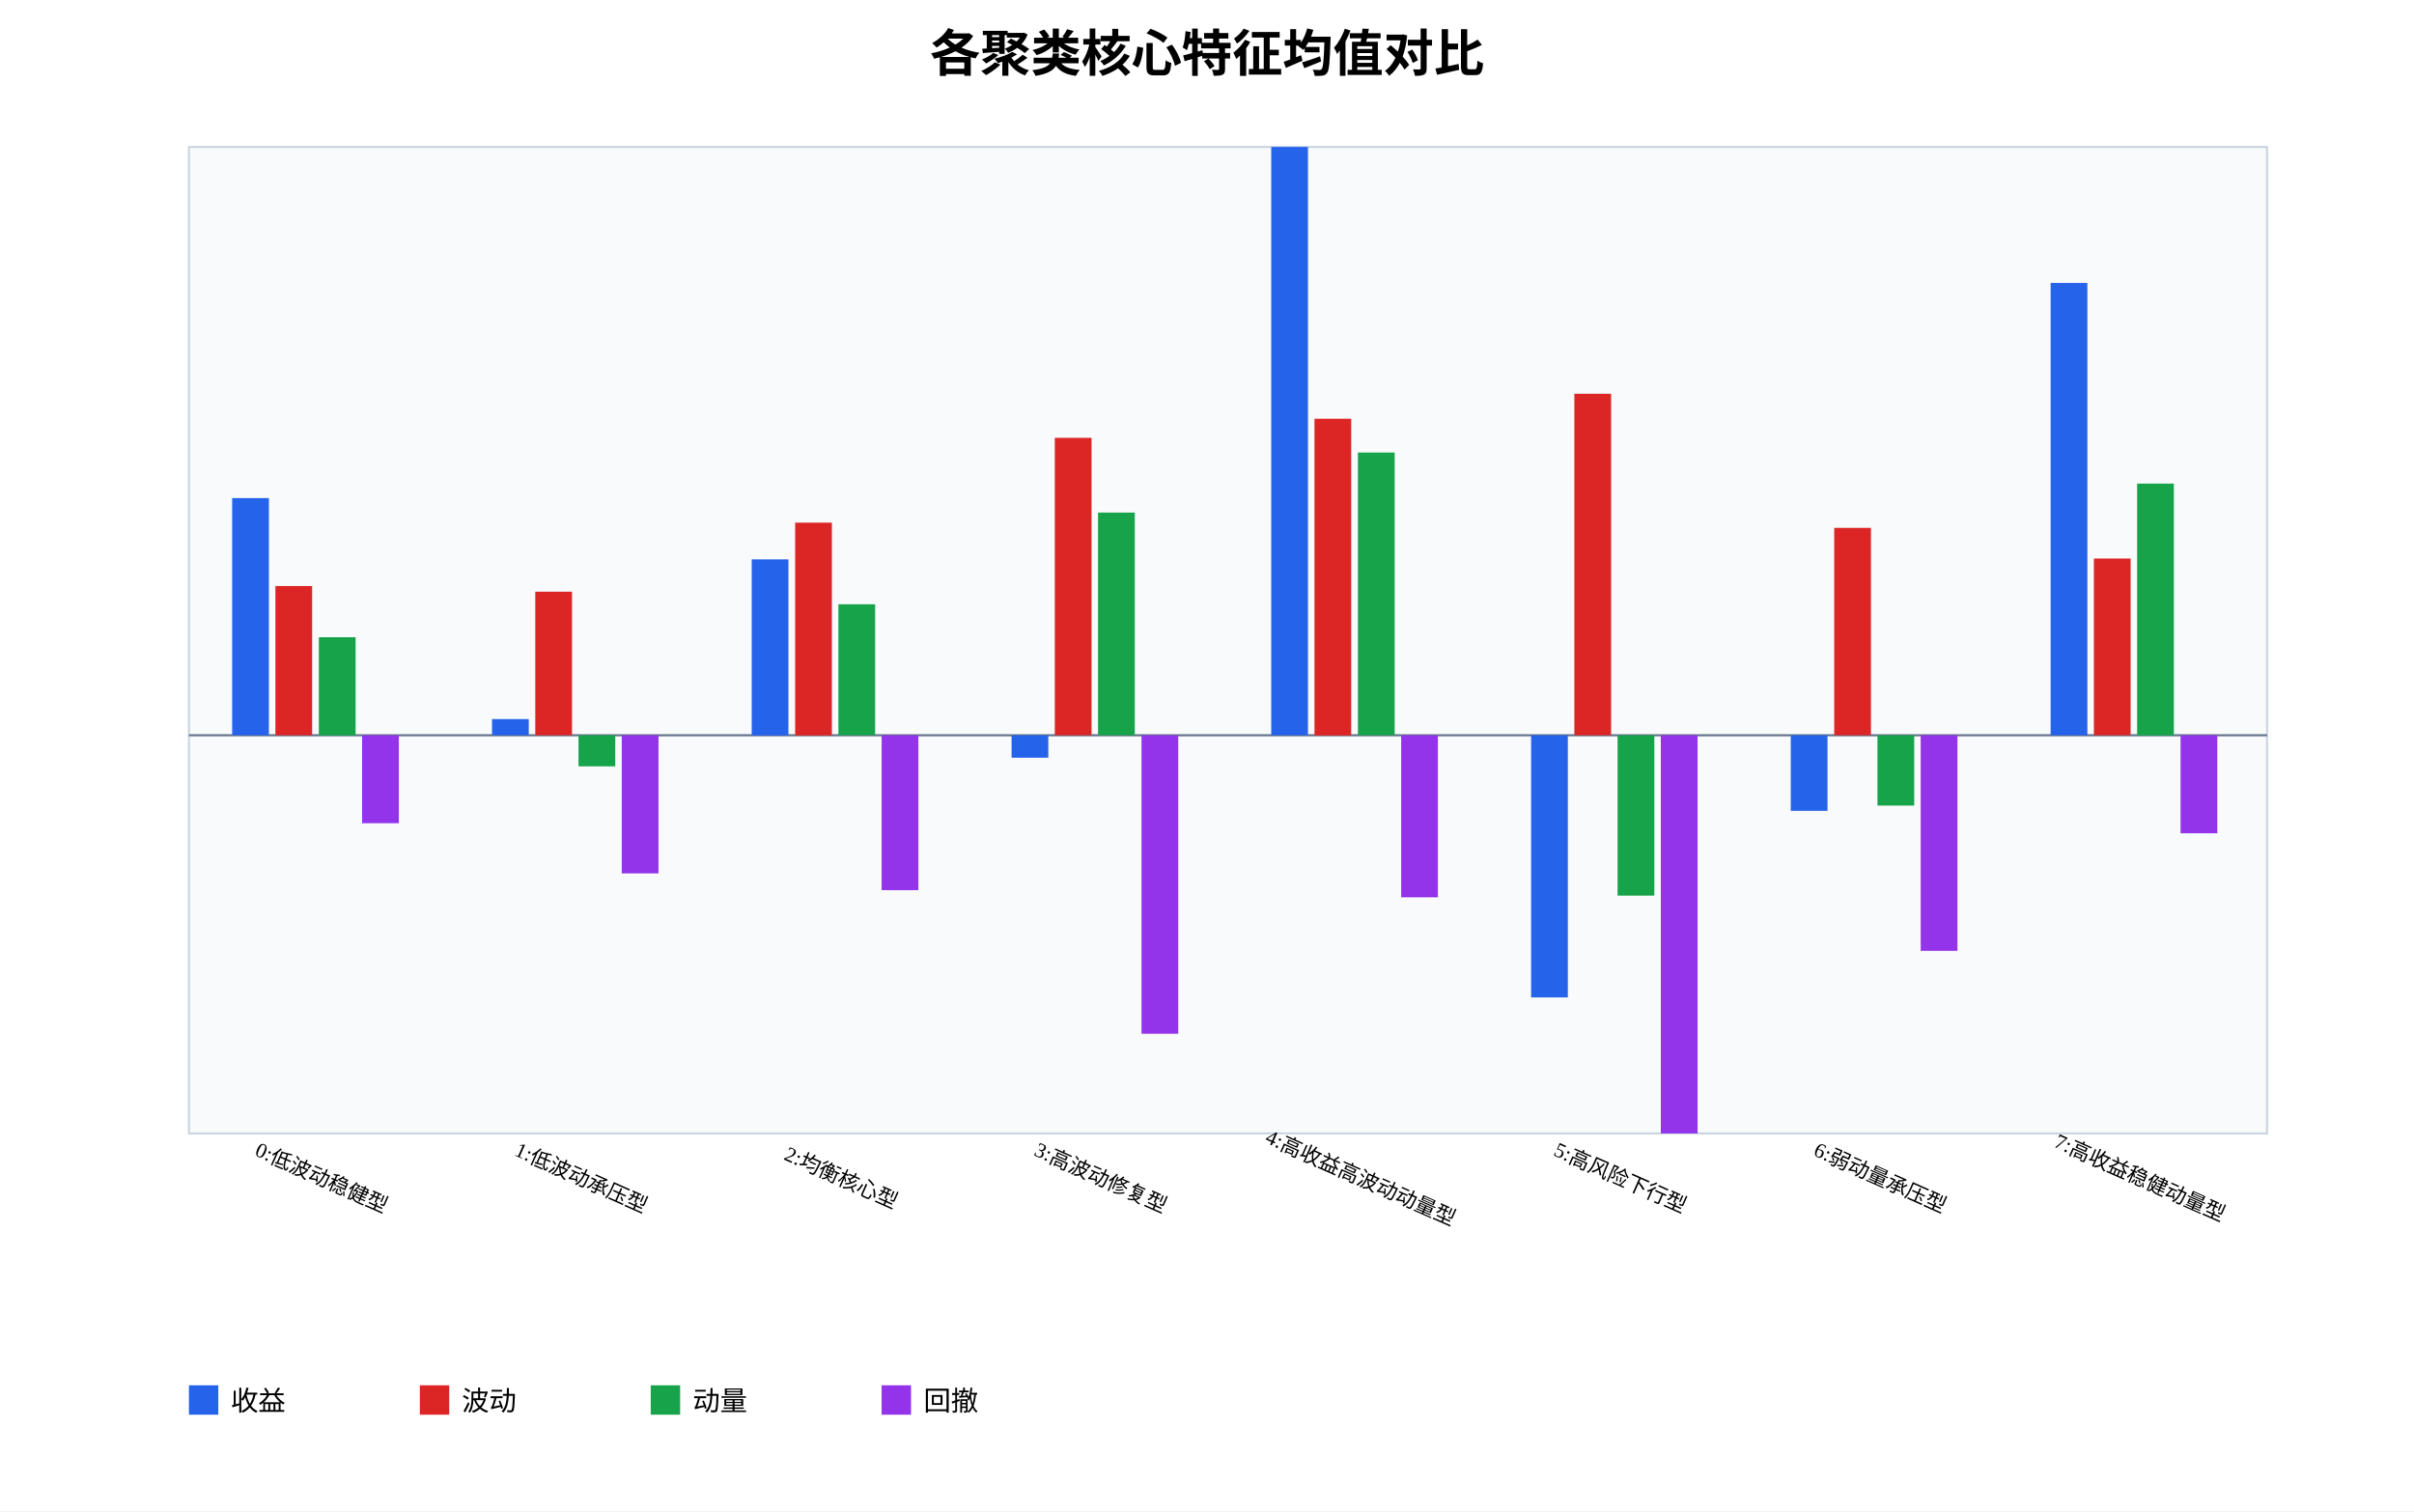
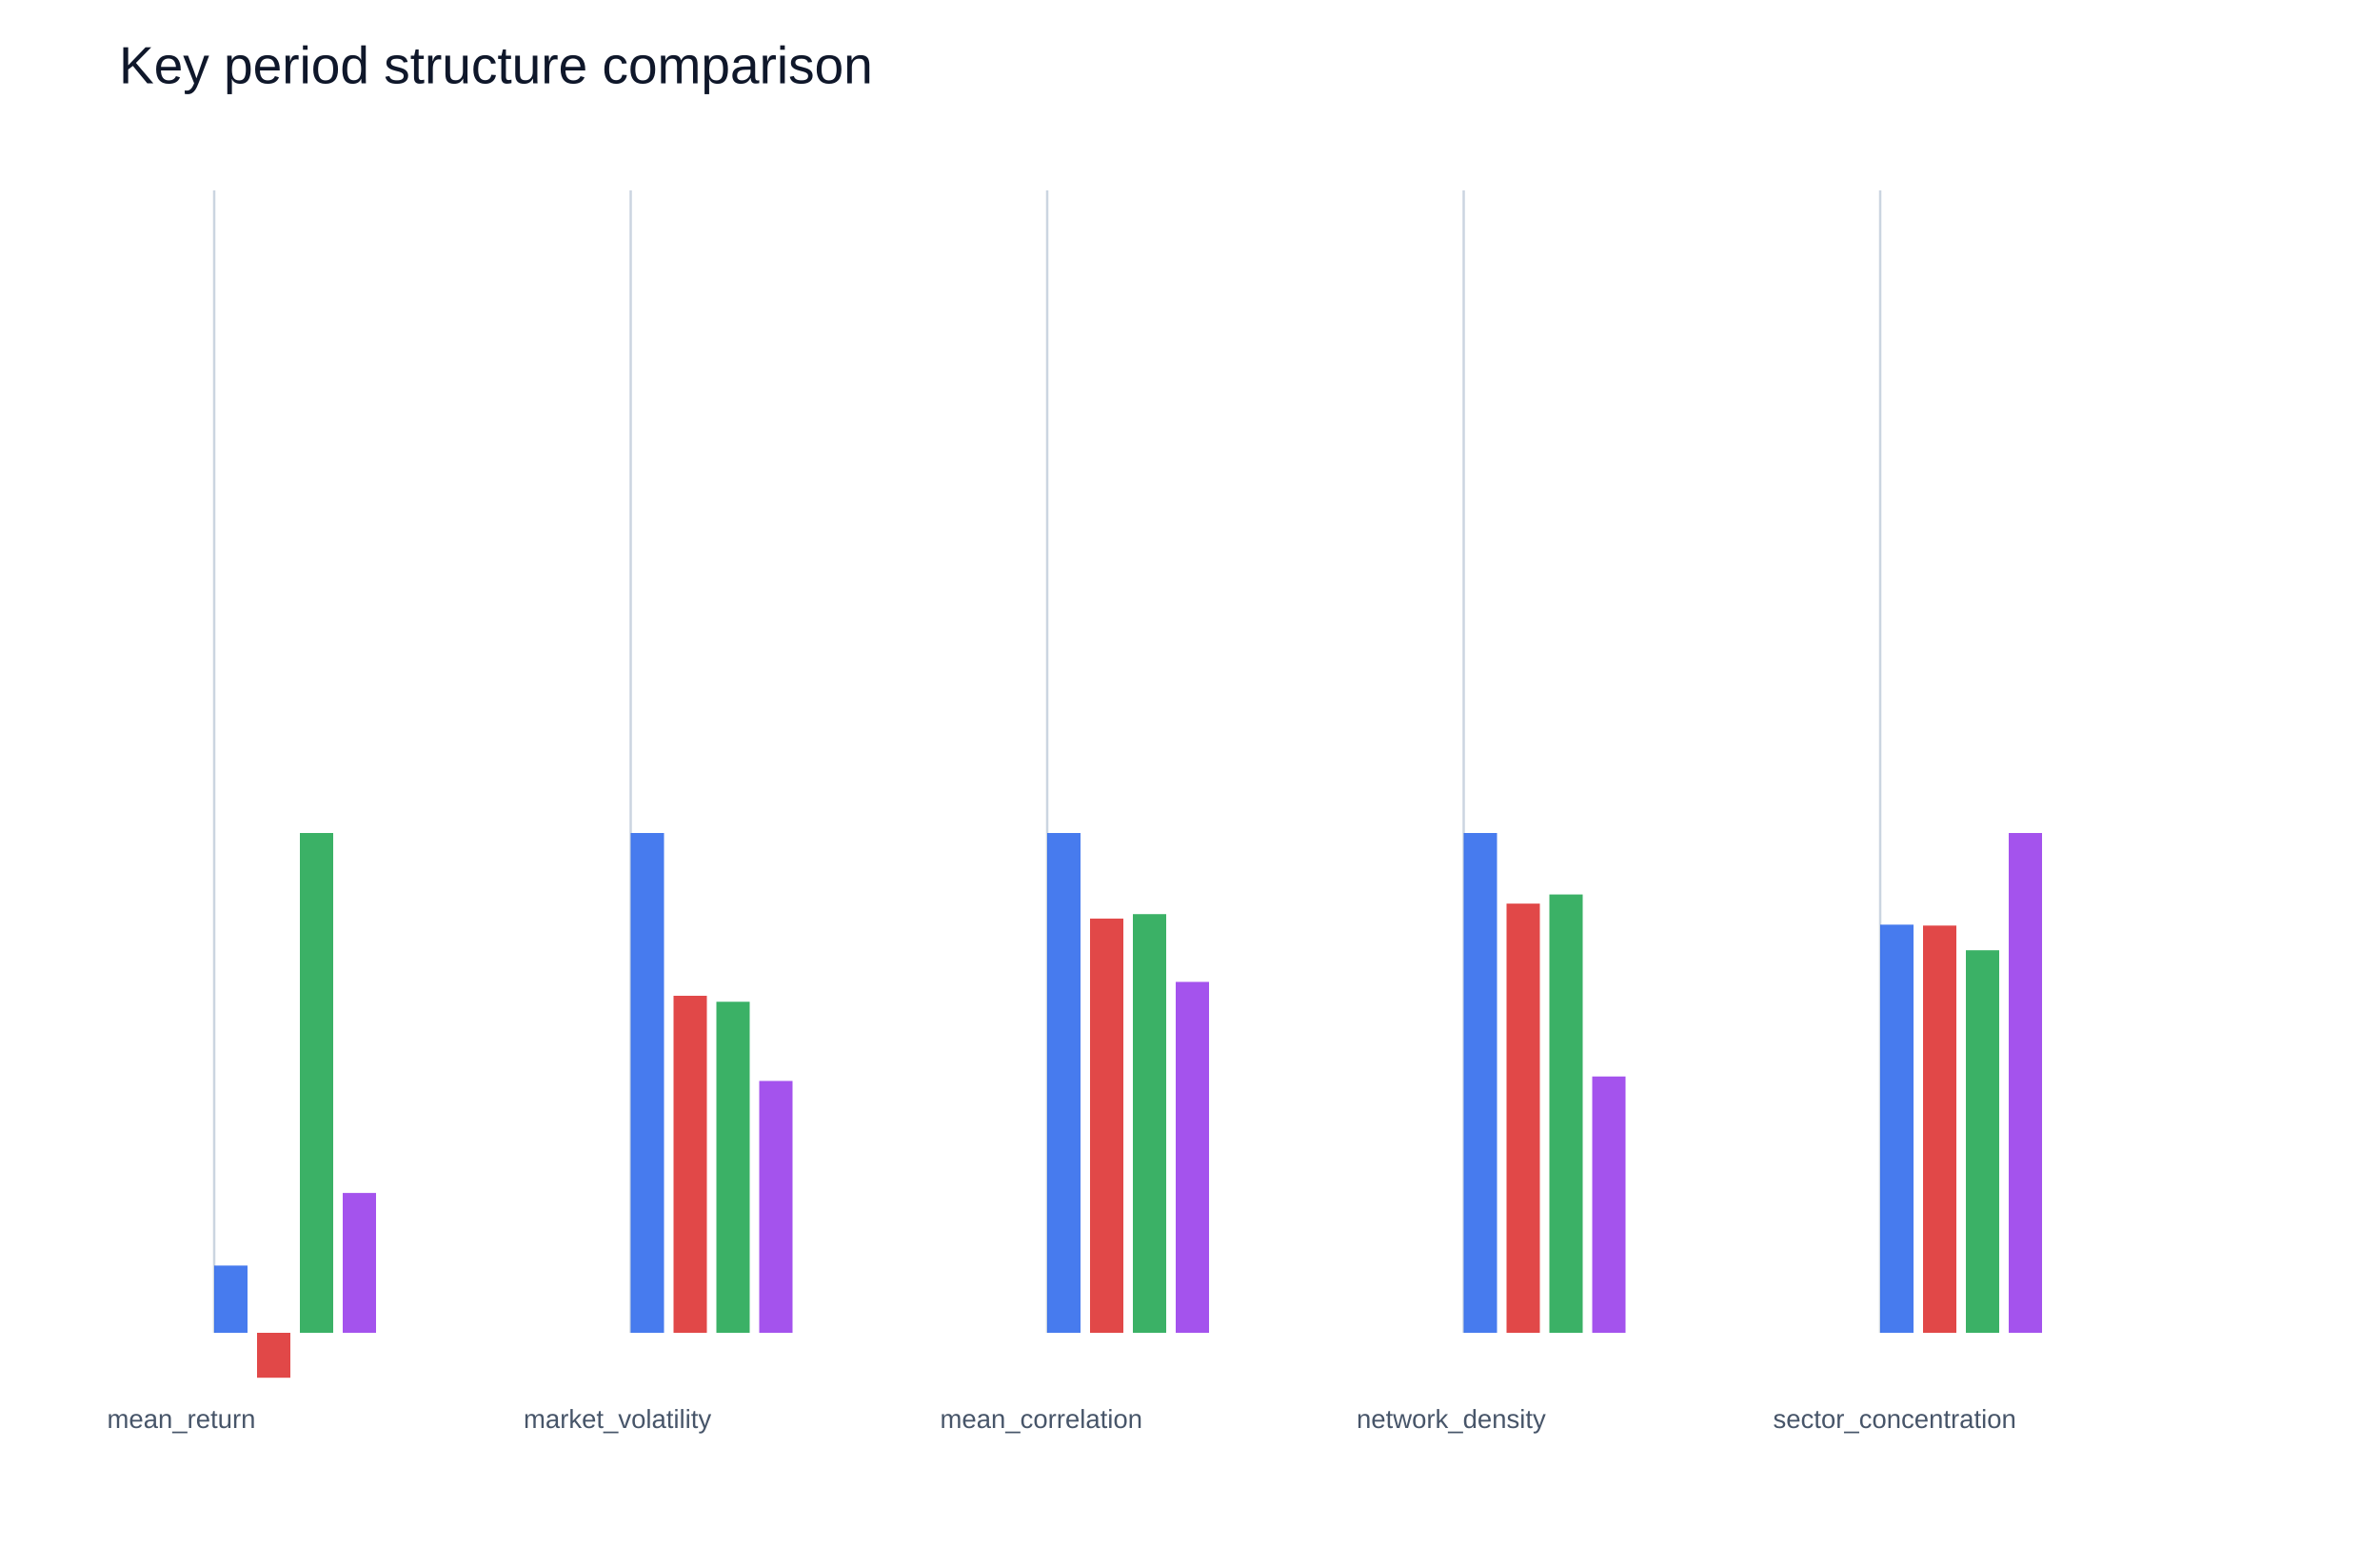
- <svg xmlns="http://www.w3.org/2000/svg" width="1150" height="720" viewBox="0 0 1150 720">
+ <svg xmlns="http://www.w3.org/2000/svg" width="1000" height="650" viewBox="0 0 1000 650" role="img" aria-label="Key period structure comparison">
  <rect width="100%" height="100%" fill="white" />
-   <text x="575" y="34" text-anchor="middle" font-size="24" font-weight="700">各聚类核心特征均值对比</text>
-   <rect x="90" y="70" width="990" height="470" fill="#f8fafc" stroke="#cbd5e1" />
-   <line x1="90" y1="350.3" x2="1080" y2="350.3" stroke="#64748b" />
-   <rect x="110.6" y="237.3" width="17.5" height="113.0" fill="#2563eb" />
-   <rect x="131.2" y="279.2" width="17.5" height="71.1" fill="#dc2626" />
-   <rect x="151.9" y="303.6" width="17.5" height="46.8" fill="#16a34a" />
-   <rect x="172.5" y="350.3" width="17.5" height="41.9" fill="#9333ea" />
-   <text x="151.9" y="564" text-anchor="middle" font-size="10" transform="rotate(24 151.9,564)">0:低波动稳健型</text>
-   <rect x="234.4" y="342.6" width="17.5" height="7.7" fill="#2563eb" />
-   <rect x="255.0" y="281.9" width="17.5" height="68.4" fill="#dc2626" />
-   <rect x="275.6" y="350.3" width="17.5" height="14.8" fill="#16a34a" />
-   <rect x="296.2" y="350.3" width="17.5" height="65.8" fill="#9333ea" />
-   <text x="275.6" y="564" text-anchor="middle" font-size="10" transform="rotate(24 275.6,564)">1:低波动承压型</text>
-   <rect x="358.1" y="266.5" width="17.5" height="83.9" fill="#2563eb" />
-   <rect x="378.8" y="249.0" width="17.5" height="101.4" fill="#dc2626" />
-   <rect x="399.4" y="287.9" width="17.5" height="62.4" fill="#16a34a" />
-   <rect x="420.0" y="350.3" width="17.5" height="73.8" fill="#9333ea" />
-   <text x="399.4" y="564" text-anchor="middle" font-size="10" transform="rotate(24 399.4,564)">2:均衡核心型</text>
-   <rect x="481.9" y="350.3" width="17.5" height="10.7" fill="#2563eb" />
-   <rect x="502.5" y="208.6" width="17.5" height="141.7" fill="#dc2626" />
-   <rect x="523.1" y="244.2" width="17.5" height="106.1" fill="#16a34a" />
-   <rect x="543.8" y="350.3" width="17.5" height="142.2" fill="#9333ea" />
-   <text x="523.1" y="564" text-anchor="middle" font-size="10" transform="rotate(24 523.1,564)">3:高波动修复型</text>
-   <rect x="605.6" y="70.0" width="17.5" height="280.3" fill="#2563eb" />
-   <rect x="626.2" y="199.5" width="17.5" height="150.9" fill="#dc2626" />
-   <rect x="646.9" y="215.6" width="17.5" height="134.7" fill="#16a34a" />
-   <rect x="667.5" y="350.3" width="17.5" height="77.2" fill="#9333ea" />
-   <text x="646.9" y="564" text-anchor="middle" font-size="10" transform="rotate(24 646.9,564)">4:高收益高波动动量型</text>
-   <rect x="729.4" y="350.3" width="17.5" height="124.9" fill="#2563eb" />
-   <rect x="750.0" y="187.6" width="17.5" height="162.7" fill="#dc2626" />
-   <rect x="770.6" y="350.3" width="17.5" height="76.4" fill="#16a34a" />
-   <rect x="791.2" y="350.3" width="17.5" height="189.7" fill="#9333ea" />
-   <text x="770.6" y="564" text-anchor="middle" font-size="10" transform="rotate(24 770.6,564)">5:高风险下行型</text>
-   <rect x="853.1" y="350.3" width="17.5" height="36.0" fill="#2563eb" />
-   <rect x="873.8" y="251.5" width="17.5" height="98.8" fill="#dc2626" />
-   <rect x="894.4" y="350.3" width="17.5" height="33.5" fill="#16a34a" />
-   <rect x="915.0" y="350.3" width="17.5" height="102.7" fill="#9333ea" />
-   <text x="894.4" y="564" text-anchor="middle" font-size="10" transform="rotate(24 894.4,564)">6:弱动量承压型</text>
-   <rect x="976.9" y="134.8" width="17.5" height="215.5" fill="#2563eb" />
-   <rect x="997.5" y="266.1" width="17.5" height="84.2" fill="#dc2626" />
-   <rect x="1018.1" y="230.4" width="17.5" height="120.0" fill="#16a34a" />
-   <rect x="1038.8" y="350.3" width="17.5" height="46.7" fill="#9333ea" />
-   <text x="1018.1" y="564" text-anchor="middle" font-size="10" transform="rotate(24 1018.1,564)">7:高收益稳健动量型</text>
-   <rect x="90" y="660" width="14" height="14" fill="#2563eb" />
-   <text x="110" y="672" font-size="13">收益</text>
-   <rect x="200" y="660" width="14" height="14" fill="#dc2626" />
-   <text x="220" y="672" font-size="13">波动</text>
-   <rect x="310" y="660" width="14" height="14" fill="#16a34a" />
-   <text x="330" y="672" font-size="13">动量</text>
-   <rect x="420" y="660" width="14" height="14" fill="#9333ea" />
-   <text x="440" y="672" font-size="13">回撤</text>
+   <text x="50" y="35" font-size="22" font-family="Arial" fill="#0f172a">Key period structure comparison</text>
+   <line x1="90" y1="560" x2="90" y2="80" stroke="#cbd5e1" stroke-width="1" />
+   <text x="45" y="600" font-size="11" font-family="Arial" fill="#475569">mean_return</text>
+   <rect x="90" y="531.75" width="14" height="28.25" fill="rgb(37,99,235)" opacity="0.84" />
+   <rect x="108" y="560.00" width="14" height="18.88" fill="rgb(220,38,38)" opacity="0.84" />
+   <rect x="126" y="350.00" width="14" height="210.00" fill="rgb(22,163,74)" opacity="0.84" />
+   <rect x="144" y="501.24" width="14" height="58.76" fill="rgb(147,51,234)" opacity="0.84" />
+   <line x1="265" y1="560" x2="265" y2="80" stroke="#cbd5e1" stroke-width="1" />
+   <text x="220" y="600" font-size="11" font-family="Arial" fill="#475569">market_volatility</text>
+   <rect x="265" y="350.00" width="14" height="210.00" fill="rgb(37,99,235)" opacity="0.84" />
+   <rect x="283" y="418.39" width="14" height="141.61" fill="rgb(220,38,38)" opacity="0.84" />
+   <rect x="301" y="420.91" width="14" height="139.09" fill="rgb(22,163,74)" opacity="0.84" />
+   <rect x="319" y="454.18" width="14" height="105.82" fill="rgb(147,51,234)" opacity="0.84" />
+   <line x1="440" y1="560" x2="440" y2="80" stroke="#cbd5e1" stroke-width="1" />
+   <text x="395" y="600" font-size="11" font-family="Arial" fill="#475569">mean_correlation</text>
+   <rect x="440" y="350.00" width="14" height="210.00" fill="rgb(37,99,235)" opacity="0.84" />
+   <rect x="458" y="385.95" width="14" height="174.05" fill="rgb(220,38,38)" opacity="0.84" />
+   <rect x="476" y="384.09" width="14" height="175.91" fill="rgb(22,163,74)" opacity="0.84" />
+   <rect x="494" y="412.56" width="14" height="147.44" fill="rgb(147,51,234)" opacity="0.84" />
+   <line x1="615" y1="560" x2="615" y2="80" stroke="#cbd5e1" stroke-width="1" />
+   <text x="570" y="600" font-size="11" font-family="Arial" fill="#475569">network_density</text>
+   <rect x="615" y="350.00" width="14" height="210.00" fill="rgb(37,99,235)" opacity="0.84" />
+   <rect x="633" y="379.67" width="14" height="180.33" fill="rgb(220,38,38)" opacity="0.84" />
+   <rect x="651" y="375.83" width="14" height="184.17" fill="rgb(22,163,74)" opacity="0.84" />
+   <rect x="669" y="452.30" width="14" height="107.70" fill="rgb(147,51,234)" opacity="0.84" />
+   <line x1="790" y1="560" x2="790" y2="80" stroke="#cbd5e1" stroke-width="1" />
+   <text x="745" y="600" font-size="11" font-family="Arial" fill="#475569">sector_concentration</text>
+   <rect x="790" y="388.51" width="14" height="171.49" fill="rgb(37,99,235)" opacity="0.84" />
+   <rect x="808" y="388.90" width="14" height="171.10" fill="rgb(220,38,38)" opacity="0.84" />
+   <rect x="826" y="399.27" width="14" height="160.73" fill="rgb(22,163,74)" opacity="0.84" />
+   <rect x="844" y="350.00" width="14" height="210.00" fill="rgb(147,51,234)" opacity="0.84" />
</svg>
